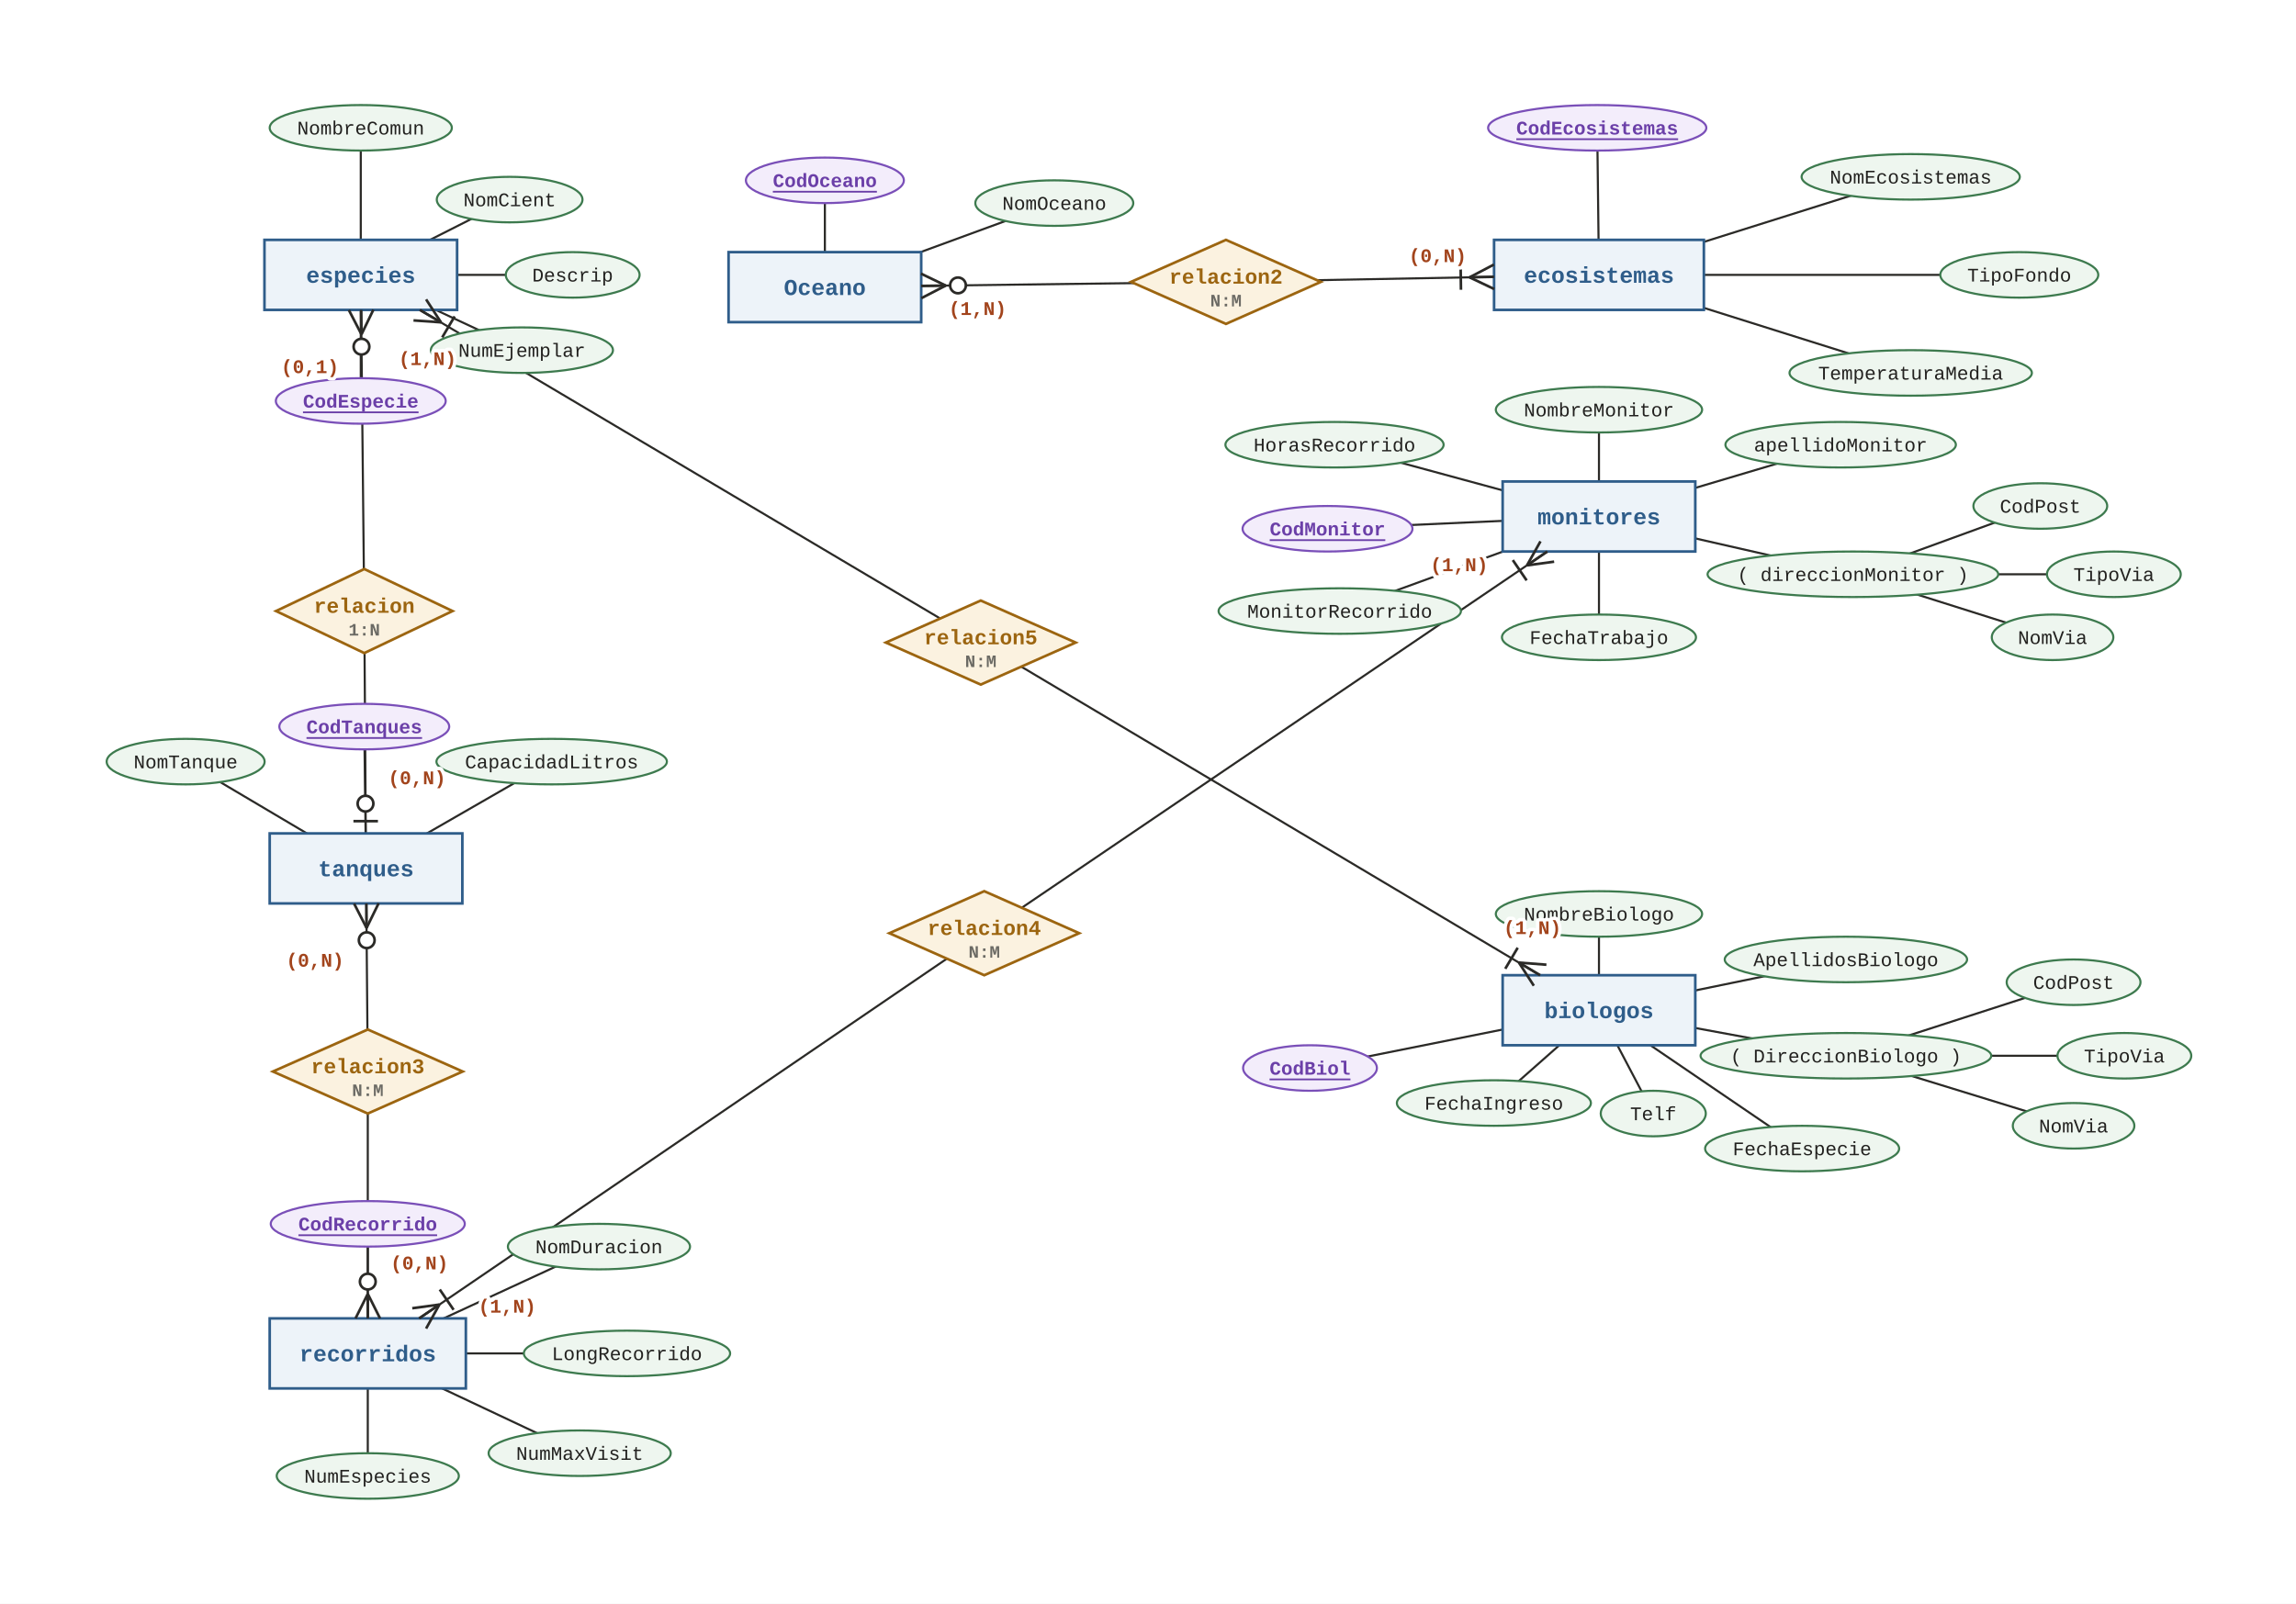
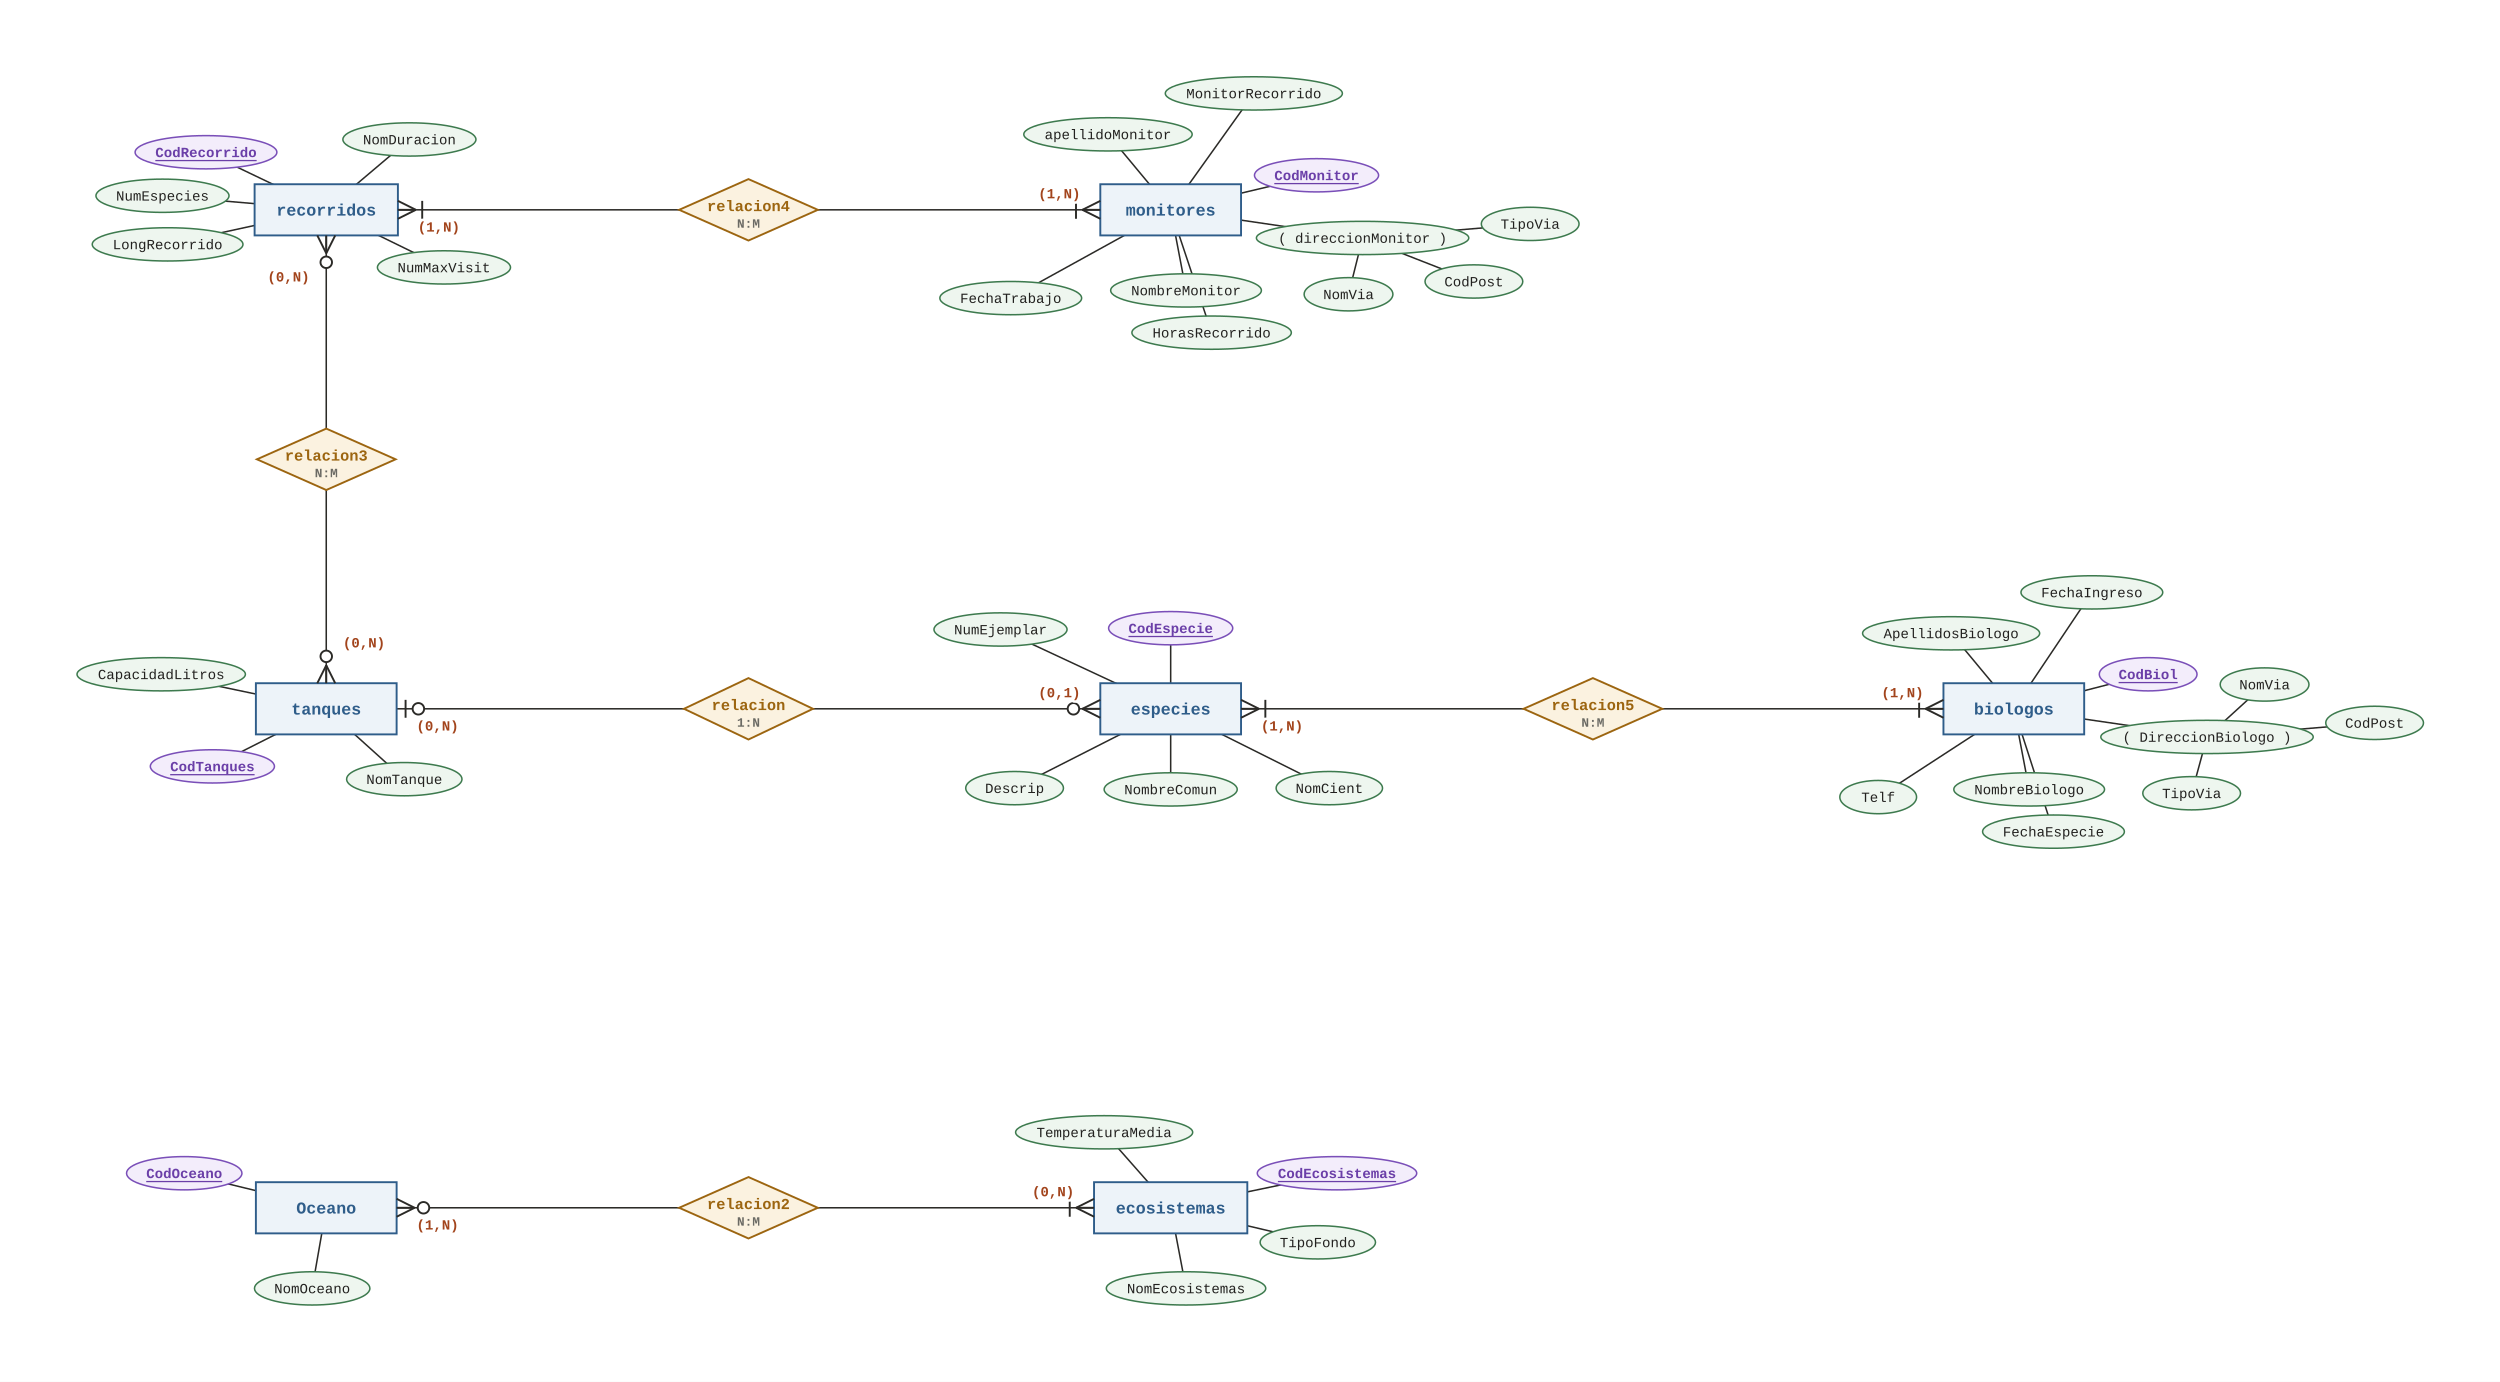
- <svg xmlns="http://www.w3.org/2000/svg" viewBox="2135 1476 1311 916" width="1311" height="916">
+ <svg xmlns="http://www.w3.org/2000/svg" viewBox="2023 1460 1954 1080" width="1954" height="1080">
  <style>.ln{stroke:#2B2A27;stroke-width:1.2}.mk{stroke:#2B2A27;stroke-width:1.5;fill:none}.mo{fill:#FFFFFF;stroke:#2B2A27;stroke-width:1.5}
.ent{fill:#EDF3F9;stroke:#2F5D8A;stroke-width:1.5}.dia{fill:#FBF2E0;stroke:#9C6510;stroke-width:1.5}.att{fill:#EEF6EF;stroke:#3D7A4E;stroke-width:1.2}.att.key{fill:#F3EDFB;stroke:#7A4FB8}.att.dr{stroke-dasharray:4 3}
.ent.in,.dia.in{fill:none}.dup{stroke:#C0362C;stroke-width:2.4}
.tx{fill:#22211F;font:11px Consolas,'JetBrains Mono','Courier New',monospace}.txk{fill:#6B3FA8;font-weight:600}.tb{font:600 13px Consolas,'JetBrains Mono','Courier New',monospace;fill:#2F5D8A}.tr{font:600 12px Consolas,'JetBrains Mono','Courier New',monospace;fill:#9C6510}.tt{font:600 10px Consolas,'JetBrains Mono','Courier New',monospace;fill:#6B6A64}
.ul{stroke:#6B3FA8;stroke-width:1}.ul.p{stroke-dasharray:3 2}.card{font:600 11px Consolas,'JetBrains Mono','Courier New',monospace;fill:#A2441C;paint-order:stroke;stroke:#FFFFFF;stroke-width:4px;stroke-linejoin:round}.cardq{fill:#6B6A64}
.tbox{fill:#FFFFFF;stroke:#A9B2C0;stroke-width:1}.thd{fill:#33557F}.thx{font:600 12.5px Consolas,'JetBrains Mono','Courier New',monospace;fill:#FFFFFF}.cx{font:11.5px Consolas,'JetBrains Mono','Courier New',monospace;fill:#22211F}.cpk{fill:#6B3FA8;font-weight:600}.cfk{fill:#A3304A}.cty{fill:#6B6A64;font-weight:400}.uq{font:600 9px Consolas,'JetBrains Mono','Courier New',monospace;fill:#2A7F8F}
.lk{stroke:#6B6A64;stroke-width:1.4;fill:none}.lk.dash{stroke-dasharray:6 4}.lkm{stroke:#6B6A64;stroke-width:1.5;fill:none}.lko{fill:#FFFFFF;stroke:#6B6A64;stroke-width:1.5}
.ipk{fill:#8E5FD0}.ifk{fill:#B4364E}.icol{fill:#2A7F8F}.inul{fill:none;stroke:#2A7F8F;stroke-width:1.3}
.rbox{fill:#FFFFFF;stroke:#22211F;stroke-width:1.1}.rnm{font:600 12.5px Consolas,'JetBrains Mono','Courier New',monospace;fill:#2F5D8A}.rcol{font:12px Consolas,'JetBrains Mono','Courier New',monospace;fill:#22211F}.rpk{font-weight:700;fill:#6B3FA8}.rfk{fill:#A3304A}.rul{stroke:#6B3FA8;stroke-width:1.1}
.rtag{font:600 9.5px Consolas,'JetBrains Mono','Courier New',monospace;fill:#6B6A64}.rarr{fill:none;stroke:#B4364E;stroke-width:1.1}.rhead{fill:#B4364E}
.ent.hd,.dia.hd{fill:none}.ktag{font:700 9px Consolas,'JetBrains Mono','Courier New',monospace;fill:#6B6A64}.rlab{fill:#FFFFFF;stroke:none;opacity:.92}.dia.assoc{stroke-dasharray:5 3}.ln.lid{stroke-width:2.2}.isal{fill:#9C6510}.skt{fill:#2F5D8A}
.thx.dup{fill:#FFC2BD}.cx.dup,.rnm.dup,.rcol.dup{fill:#C0362C;text-decoration:underline}
.note{stroke-width:1.2}.note-fold{stroke-width:1.2}.nc-y{fill:#FFF4C2;stroke:#D2AE36}.nc-b{fill:#DDEBFA;stroke:#7AA3D6}.nc-g{fill:#DFF2E1;stroke:#7DBB87}.nc-p{fill:#FBE1EC;stroke:#D98AAE}.note-fold{filter:brightness(.93)}.note-tx{font:12px 'Segoe UI',Arial,sans-serif;fill:#2B2A27}</style>
-   <rect x="2135" y="1476" width="1311" height="916" fill="#ffffff" />
-   <line x1="2341" y1="1633" x2="2341" y2="1549" class="ln" />
-   <line x1="2341" y1="1633" x2="2426" y2="1590" class="ln" />
-   <line x1="2341" y1="1633" x2="2462" y2="1633" class="ln" />
-   <line x1="2341" y1="1633" x2="2433" y2="1676" class="ln" />
-   <line x1="3048" y1="1633" x2="3226" y2="1577" class="ln" />
-   <line x1="2341" y1="1633" x2="2341" y2="1705" class="ln" />
-   <line x1="3048" y1="1633" x2="3047" y2="1549" class="ln" />
-   <line x1="3048" y1="1633" x2="3226" y2="1689" class="ln" />
-   <line x1="3048" y1="1633" x2="3288" y2="1633" class="ln" />
-   <line x1="2344" y1="1972" x2="2241" y2="1911" class="ln" />
-   <line x1="2344" y1="1972" x2="2450" y2="1911" class="ln" />
-   <line x1="2345" y1="2249" x2="2345" y2="2175" class="ln" />
-   <line x1="2345" y1="2249" x2="2477" y2="2188" class="ln" />
-   <line x1="2345" y1="2249" x2="2493" y2="2249" class="ln" />
-   <line x1="2345" y1="2249" x2="2466" y2="2306" class="ln" />
-   <line x1="2345" y1="2249" x2="2345" y2="2319" class="ln" />
-   <line x1="3048" y1="1771" x2="3048" y2="1710" class="ln" />
-   <line x1="3048" y1="1771" x2="3186" y2="1730" class="ln" />
-   <line x1="3048" y1="1771" x2="3193" y2="1804" class="ln" />
-   <line x1="3048" y1="1771" x2="3048" y2="1840" class="ln" />
-   <line x1="3193" y1="1804" x2="3342" y2="1804" class="ln" />
-   <line x1="3193" y1="1804" x2="3307" y2="1840" class="ln" />
-   <line x1="3193" y1="1804" x2="3300" y2="1765" class="ln" />
-   <line x1="3048" y1="1771" x2="2900" y2="1825" class="ln" />
-   <line x1="3048" y1="2053" x2="3048" y2="1998" class="ln" />
-   <line x1="3048" y1="2053" x2="3189" y2="2024" class="ln" />
-   <line x1="3048" y1="2053" x2="3189" y2="2079" class="ln" />
-   <line x1="3048" y1="2053" x2="3079" y2="2112" class="ln" />
-   <line x1="3048" y1="2053" x2="2988" y2="2106" class="ln" />
-   <line x1="3048" y1="2053" x2="2883" y2="2086" class="ln" />
-   <line x1="3048" y1="1771" x2="2893" y2="1778" class="ln" />
-   <line x1="3189" y1="2079" x2="3319" y2="2037" class="ln" />
-   <line x1="3189" y1="2079" x2="3348" y2="2079" class="ln" />
-   <line x1="3189" y1="2079" x2="3319" y2="2119" class="ln" />
-   <line x1="2344" y1="1972" x2="2343" y2="1891" class="ln" />
-   <line x1="2343" y1="1825" x2="2341" y2="1633" class="ln" />
-   <line x1="2343" y1="1825" x2="2344" y2="1972" class="ln" />
-   <line x1="2606" y1="1640" x2="2606" y2="1579" class="ln" />
-   <line x1="2606" y1="1640" x2="2737" y2="1592" class="ln" />
-   <line x1="2835" y1="1637" x2="2606" y2="1640" class="ln" />
-   <line x1="2835" y1="1637" x2="3048" y2="1633" class="ln" />
-   <line x1="2345" y1="2088" x2="2345" y2="2249" class="ln" />
-   <line x1="2345" y1="2088" x2="2344" y2="1972" class="ln" />
-   <line x1="2697" y1="2009" x2="3048" y2="1771" class="ln" />
-   <line x1="2697" y1="2009" x2="2345" y2="2249" class="ln" />
-   <line x1="3048" y1="1771" x2="2897" y2="1730" class="ln" />
-   <line x1="2695" y1="1843" x2="2341" y2="1633" class="ln" />
-   <line x1="2695" y1="1843" x2="3048" y2="2053" class="ln" />
-   <line x1="3048" y1="2053" x2="3164" y2="2132" class="ln" />
+   <rect x="2023" y="1460" width="1954" height="1080" fill="#ffffff" />
+   <line x1="2938" y1="2014" x2="2938" y2="2077" class="ln" />
+   <line x1="2938" y1="2014" x2="3062" y2="2076" class="ln" />
+   <line x1="2938" y1="2014" x2="2816" y2="2076" class="ln" />
+   <line x1="2938" y1="2014" x2="2805" y2="1952" class="ln" />
+   <line x1="2938" y1="2404" x2="2950" y2="2467" class="ln" />
+   <line x1="2938" y1="2014" x2="2938" y2="1951" class="ln" />
+   <line x1="2938" y1="2404" x2="3068" y2="2377" class="ln" />
+   <line x1="2938" y1="2404" x2="2886" y2="2345" class="ln" />
+   <line x1="2938" y1="2404" x2="3053" y2="2431" class="ln" />
+   <line x1="2278" y1="2014" x2="2339" y2="2069" class="ln" />
+   <line x1="2278" y1="2014" x2="2149" y2="1987" class="ln" />
+   <line x1="2278" y1="1624" x2="2184" y2="1579" class="ln" />
+   <line x1="2278" y1="1624" x2="2343" y2="1569" class="ln" />
+   <line x1="2278" y1="1624" x2="2154" y2="1651" class="ln" />
+   <line x1="2278" y1="1624" x2="2370" y2="1669" class="ln" />
+   <line x1="2278" y1="1624" x2="2150" y2="1613" class="ln" />
+   <line x1="2938" y1="1624" x2="2950" y2="1687" class="ln" />
+   <line x1="2938" y1="1624" x2="2889" y2="1565" class="ln" />
+   <line x1="2938" y1="1624" x2="3088" y2="1646" class="ln" />
+   <line x1="2938" y1="1624" x2="2813" y2="1693" class="ln" />
+   <line x1="3088" y1="1646" x2="3219" y2="1635" class="ln" />
+   <line x1="3088" y1="1646" x2="3077" y2="1690" class="ln" />
+   <line x1="3088" y1="1646" x2="3175" y2="1680" class="ln" />
+   <line x1="2938" y1="1624" x2="3003" y2="1533" class="ln" />
+   <line x1="3597" y1="2014" x2="3609" y2="2077" class="ln" />
+   <line x1="3597" y1="2014" x2="3548" y2="1955" class="ln" />
+   <line x1="3597" y1="2014" x2="3748" y2="2036" class="ln" />
+   <line x1="3597" y1="2014" x2="3491" y2="2083" class="ln" />
+   <line x1="3597" y1="2014" x2="3658" y2="1923" class="ln" />
+   <line x1="3597" y1="2014" x2="3702" y2="1987" class="ln" />
+   <line x1="2938" y1="1624" x2="3052" y2="1597" class="ln" />
+   <line x1="3748" y1="2036" x2="3879" y2="2025" class="ln" />
+   <line x1="3748" y1="2036" x2="3736" y2="2080" class="ln" />
+   <line x1="3748" y1="2036" x2="3793" y2="1995" class="ln" />
+   <line x1="2278" y1="2014" x2="2189" y2="2059" class="ln" />
+   <line x1="2608" y1="2014" x2="2938" y2="2014" class="ln" />
+   <line x1="2608" y1="2014" x2="2278" y2="2014" class="ln" />
+   <line x1="2278" y1="2404" x2="2167" y2="2377" class="ln" />
+   <line x1="2278" y1="2404" x2="2267" y2="2467" class="ln" />
+   <line x1="2608" y1="2404" x2="2278" y2="2404" class="ln" />
+   <line x1="2608" y1="2404" x2="2938" y2="2404" class="ln" />
+   <line x1="2278" y1="1819" x2="2278" y2="1624" class="ln" />
+   <line x1="2278" y1="1819" x2="2278" y2="2014" class="ln" />
+   <line x1="2608" y1="1624" x2="2938" y2="1624" class="ln" />
+   <line x1="2608" y1="1624" x2="2278" y2="1624" class="ln" />
+   <line x1="2938" y1="1624" x2="2970" y2="1720" class="ln" />
+   <line x1="3268" y1="2014" x2="2938" y2="2014" class="ln" />
+   <line x1="3268" y1="2014" x2="3597" y2="2014" class="ln" />
+   <line x1="3597" y1="2014" x2="3628" y2="2110" class="ln" />
  <g class="node" data-id="nmwmlq3st1nugp1q">
-     <rect x="2286" y="1613" width="110" height="40" class="ent" />
-     <text x="2341" y="1637.5" text-anchor="middle" class="tb">especies</text>
+     <rect x="2883" y="1994" width="110" height="40" class="ent" />
+     <text x="2938" y="2018.5" text-anchor="middle" class="tb">especies</text>
  </g>
  <g class="node" data-id="nmwmlq9kf1nv612j">
-     <ellipse cx="2341" cy="1549" rx="52" ry="13" class="att" />
-     <text x="2341" y="1552.8" text-anchor="middle" class="tx">NombreComun</text>
+     <ellipse cx="2938" cy="2077" rx="52" ry="13" class="att" />
+     <text x="2938" y="2080.8" text-anchor="middle" class="tx">NombreComun</text>
  </g>
  <g class="node" data-id="nmwmlqhdt1nxv91i">
-     <ellipse cx="2426" cy="1590" rx="41.6" ry="13" class="att" />
-     <text x="2426" y="1593.8" text-anchor="middle" class="tx">NomCient</text>
+     <ellipse cx="3062" cy="2076" rx="41.6" ry="13" class="att" />
+     <text x="3062" y="2079.8" text-anchor="middle" class="tx">NomCient</text>
  </g>
  <g class="node" data-id="nmwmlqosf1nzrpx4">
-     <ellipse cx="2462" cy="1633" rx="38.2" ry="13" class="att" />
-     <text x="2462" y="1636.8" text-anchor="middle" class="tx">Descrip</text>
+     <ellipse cx="2816" cy="2076" rx="38.2" ry="13" class="att" />
+     <text x="2816" y="2079.8" text-anchor="middle" class="tx">Descrip</text>
  </g>
  <g class="node" data-id="nmwmls3cg1o16fms">
-     <ellipse cx="2433" cy="1676" rx="52" ry="13" class="att" />
-     <text x="2433" y="1679.8" text-anchor="middle" class="tx">NumEjemplar</text>
+     <ellipse cx="2805" cy="1952" rx="52" ry="13" class="att" />
+     <text x="2805" y="1955.8" text-anchor="middle" class="tx">NumEjemplar</text>
  </g>
  <g class="node" data-id="nmwmlsuwk1o544am">
-     <rect x="2988.1" y="1613" width="119.8" height="40" class="ent" />
-     <text x="3048" y="1637.5" text-anchor="middle" class="tb">ecosistemas</text>
+     <rect x="2878.1" y="2384" width="119.8" height="40" class="ent" />
+     <text x="2938" y="2408.5" text-anchor="middle" class="tb">ecosistemas</text>
  </g>
  <g class="node" data-id="nmwmlt76j1o6eex8">
-     <ellipse cx="3226" cy="1577" rx="62.3" ry="13" class="att" />
-     <text x="3226" y="1580.8" text-anchor="middle" class="tx">NomEcosistemas</text>
+     <ellipse cx="2950" cy="2467" rx="62.3" ry="13" class="att" />
+     <text x="2950" y="2470.8" text-anchor="middle" class="tx">NomEcosistemas</text>
  </g>
  <g class="node" data-id="nmwmlu9zg1o8m304">
-     <ellipse cx="2341" cy="1705" rx="48.5" ry="13" class="att key" />
-     <text x="2341" y="1708.8" text-anchor="middle" class="tx txk">CodEspecie</text>
-     <line x1="2308" y1="1711.5" x2="2374" y2="1711.5" class="ul" />
+     <ellipse cx="2938" cy="1951" rx="48.5" ry="13" class="att key" />
+     <text x="2938" y="1954.8" text-anchor="middle" class="tx txk">CodEspecie</text>
+     <line x1="2905" y1="1957.5" x2="2971" y2="1957.5" class="ul" />
  </g>
  <g class="node" data-id="nmwmluhgc1oa9xli">
-     <ellipse cx="3047" cy="1549" rx="62.3" ry="13" class="att key" />
-     <text x="3047" y="1552.8" text-anchor="middle" class="tx txk">CodEcosistemas</text>
-     <line x1="3000.8" y1="1555.5" x2="3093.2" y2="1555.5" class="ul" />
+     <ellipse cx="3068" cy="2377" rx="62.3" ry="13" class="att key" />
+     <text x="3068" y="2380.8" text-anchor="middle" class="tx txk">CodEcosistemas</text>
+     <line x1="3021.8" y1="2383.5" x2="3114.2" y2="2383.5" class="ul" />
  </g>
  <g class="node" data-id="nmwmlutc41ocqgp9">
-     <ellipse cx="3226" cy="1689" rx="69.2" ry="13" class="att" />
-     <text x="3226" y="1692.8" text-anchor="middle" class="tx">TemperaturaMedia</text>
+     <ellipse cx="2886" cy="2345" rx="69.2" ry="13" class="att" />
+     <text x="2886" y="2348.8" text-anchor="middle" class="tx">TemperaturaMedia</text>
  </g>
  <g class="node" data-id="nmwmlv8u81oe6z0t">
-     <ellipse cx="3288" cy="1633" rx="45.1" ry="13" class="att" />
-     <text x="3288" y="1636.8" text-anchor="middle" class="tx">TipoFondo</text>
+     <ellipse cx="3053" cy="2431" rx="45.1" ry="13" class="att" />
+     <text x="3053" y="2434.8" text-anchor="middle" class="tx">TipoFondo</text>
  </g>
  <g class="node" data-id="nmwmlyn111oi5120">
-     <rect x="2289" y="1952" width="110" height="40" class="ent" />
-     <text x="2344" y="1976.5" text-anchor="middle" class="tb">tanques</text>
+     <rect x="2223" y="1994" width="110" height="40" class="ent" />
+     <text x="2278" y="2018.5" text-anchor="middle" class="tb">tanques</text>
  </g>
  <g class="node" data-id="nmwmlz73o1ojqecn">
-     <ellipse cx="2241" cy="1911" rx="45.1" ry="13" class="att" />
-     <text x="2241" y="1914.8" text-anchor="middle" class="tx">NomTanque</text>
+     <ellipse cx="2339" cy="2069" rx="45.1" ry="13" class="att" />
+     <text x="2339" y="2072.8" text-anchor="middle" class="tx">NomTanque</text>
  </g>
  <g class="node" data-id="nmwmlzhpm1olqsv8">
-     <ellipse cx="2450" cy="1911" rx="65.8" ry="13" class="att" />
-     <text x="2450" y="1914.8" text-anchor="middle" class="tx">CapacidadLitros</text>
+     <ellipse cx="2149" cy="1987" rx="65.8" ry="13" class="att" />
+     <text x="2149" y="1990.8" text-anchor="middle" class="tx">CapacidadLitros</text>
  </g>
  <g class="node" data-id="nmwmm04rg1on2ew7">
-     <rect x="2289" y="2229" width="112" height="40" class="ent" />
-     <text x="2345" y="2253.5" text-anchor="middle" class="tb">recorridos</text>
+     <rect x="2222" y="1604" width="112" height="40" class="ent" />
+     <text x="2278" y="1628.5" text-anchor="middle" class="tb">recorridos</text>
  </g>
  <g class="node" data-id="nmwmm0hhz1oo2zof">
-     <ellipse cx="2345" cy="2175" rx="55.4" ry="13" class="att key" />
-     <text x="2345" y="2178.8" text-anchor="middle" class="tx txk">CodRecorrido</text>
-     <line x1="2305.4" y1="2181.5" x2="2384.6" y2="2181.5" class="ul" />
+     <ellipse cx="2184" cy="1579" rx="55.4" ry="13" class="att key" />
+     <text x="2184" y="1582.8" text-anchor="middle" class="tx txk">CodRecorrido</text>
+     <line x1="2144.4" y1="1585.5" x2="2223.6" y2="1585.5" class="ul" />
  </g>
  <g class="node" data-id="nmwmm0rak1oq5dvb">
-     <ellipse cx="2477" cy="2188" rx="52" ry="13" class="att" />
-     <text x="2477" y="2191.8" text-anchor="middle" class="tx">NomDuracion</text>
+     <ellipse cx="2343" cy="1569" rx="52" ry="13" class="att" />
+     <text x="2343" y="1572.8" text-anchor="middle" class="tx">NomDuracion</text>
  </g>
  <g class="node" data-id="nmwmm1q3u1os6477">
-     <ellipse cx="2493" cy="2249" rx="58.9" ry="13" class="att" />
-     <text x="2493" y="2252.8" text-anchor="middle" class="tx">LongRecorrido</text>
+     <ellipse cx="2154" cy="1651" rx="58.9" ry="13" class="att" />
+     <text x="2154" y="1654.8" text-anchor="middle" class="tx">LongRecorrido</text>
  </g>
  <g class="node" data-id="nmwmm2jk21ou8le7">
-     <ellipse cx="2466" cy="2306" rx="52" ry="13" class="att" />
-     <text x="2466" y="2309.8" text-anchor="middle" class="tx">NumMaxVisit</text>
+     <ellipse cx="2370" cy="1669" rx="52" ry="13" class="att" />
+     <text x="2370" y="1672.8" text-anchor="middle" class="tx">NumMaxVisit</text>
  </g>
  <g class="node" data-id="nmwmm30rn1owrddh">
-     <ellipse cx="2345" cy="2319" rx="52" ry="13" class="att" />
-     <text x="2345" y="2322.8" text-anchor="middle" class="tx">NumEspecies</text>
+     <ellipse cx="2150" cy="1613" rx="52" ry="13" class="att" />
+     <text x="2150" y="1616.8" text-anchor="middle" class="tx">NumEspecies</text>
  </g>
  <g class="node" data-id="nmwmm43j01oyr75p">
-     <rect x="2993" y="1751" width="110" height="40" class="ent" />
-     <text x="3048" y="1775.5" text-anchor="middle" class="tb">monitores</text>
+     <rect x="2883" y="1604" width="110" height="40" class="ent" />
+     <text x="2938" y="1628.5" text-anchor="middle" class="tb">monitores</text>
  </g>
  <g class="node" data-id="nmwmm4cck1ozzlka">
-     <ellipse cx="3048" cy="1710" rx="58.9" ry="13" class="att" />
-     <text x="3048" y="1713.8" text-anchor="middle" class="tx">NombreMonitor</text>
+     <ellipse cx="2950" cy="1687" rx="58.9" ry="13" class="att" />
+     <text x="2950" y="1690.8" text-anchor="middle" class="tx">NombreMonitor</text>
  </g>
  <g class="node" data-id="nmwmm4saa1p1wcw0">
-     <ellipse cx="3186" cy="1730" rx="65.8" ry="13" class="att" />
-     <text x="3186" y="1733.8" text-anchor="middle" class="tx">apellidoMonitor</text>
+     <ellipse cx="2889" cy="1565" rx="65.8" ry="13" class="att" />
+     <text x="2889" y="1568.8" text-anchor="middle" class="tx">apellidoMonitor</text>
  </g>
  <g class="node" data-id="nmwmm4ufe1p3042t">
-     <ellipse cx="3193" cy="1804" rx="83" ry="13" class="att" />
-     <text x="3193" y="1807.8" text-anchor="middle" class="tx">( direccionMonitor )</text>
+     <ellipse cx="3088" cy="1646" rx="83" ry="13" class="att" />
+     <text x="3088" y="1649.8" text-anchor="middle" class="tx">( direccionMonitor )</text>
  </g>
  <g class="node" data-id="nmwmm55un1p5k8r1">
-     <ellipse cx="3048" cy="1840" rx="55.4" ry="13" class="att" />
-     <text x="3048" y="1843.8" text-anchor="middle" class="tx">FechaTrabajo</text>
+     <ellipse cx="2813" cy="1693" rx="55.4" ry="13" class="att" />
+     <text x="2813" y="1696.8" text-anchor="middle" class="tx">FechaTrabajo</text>
  </g>
  <g class="node" data-id="nmwmm5zat1p78uws">
-     <ellipse cx="3342" cy="1804" rx="38.2" ry="13" class="att" />
-     <text x="3342" y="1807.8" text-anchor="middle" class="tx">TipoVia</text>
+     <ellipse cx="3219" cy="1635" rx="38.2" ry="13" class="att" />
+     <text x="3219" y="1638.8" text-anchor="middle" class="tx">TipoVia</text>
  </g>
  <g class="node" data-id="nmwmm63gt1p9plnq">
-     <ellipse cx="3307" cy="1840" rx="34.7" ry="13" class="att" />
-     <text x="3307" y="1843.8" text-anchor="middle" class="tx">NomVia</text>
+     <ellipse cx="3077" cy="1690" rx="34.7" ry="13" class="att" />
+     <text x="3077" y="1693.8" text-anchor="middle" class="tx">NomVia</text>
  </g>
  <g class="node" data-id="nmwmm668f1pbqrzq">
-     <ellipse cx="3300" cy="1765" rx="38.2" ry="13" class="att" />
-     <text x="3300" y="1768.8" text-anchor="middle" class="tx">CodPost</text>
+     <ellipse cx="3175" cy="1680" rx="38.2" ry="13" class="att" />
+     <text x="3175" y="1683.8" text-anchor="middle" class="tx">CodPost</text>
  </g>
  <g class="node" data-id="nmwmm7n781pf4ok1">
-     <ellipse cx="2900" cy="1825" rx="69.2" ry="13" class="att" />
-     <text x="2900" y="1828.8" text-anchor="middle" class="tx">MonitorRecorrido</text>
+     <ellipse cx="3003" cy="1533" rx="69.2" ry="13" class="att" />
+     <text x="3003" y="1536.8" text-anchor="middle" class="tx">MonitorRecorrido</text>
  </g>
  <g class="node" data-id="nmwmm81181pholdc">
-     <rect x="2993" y="2033" width="110" height="40" class="ent" />
-     <text x="3048" y="2057.5" text-anchor="middle" class="tb">biologos</text>
+     <rect x="3542" y="1994" width="110" height="40" class="ent" />
+     <text x="3597" y="2018.5" text-anchor="middle" class="tb">biologos</text>
  </g>
  <g class="node" data-id="nmwmm88qc1pio2yb">
-     <ellipse cx="3048" cy="1998" rx="58.9" ry="13" class="att" />
-     <text x="3048" y="2001.8" text-anchor="middle" class="tx">NombreBiologo</text>
+     <ellipse cx="3609" cy="2077" rx="58.9" ry="13" class="att" />
+     <text x="3609" y="2080.8" text-anchor="middle" class="tx">NombreBiologo</text>
  </g>
  <g class="node" data-id="nmwmm8v6o1pkcwz3">
-     <ellipse cx="3189" cy="2024" rx="69.2" ry="13" class="att" />
-     <text x="3189" y="2027.8" text-anchor="middle" class="tx">ApellidosBiologo</text>
+     <ellipse cx="3548" cy="1955" rx="69.2" ry="13" class="att" />
+     <text x="3548" y="1958.8" text-anchor="middle" class="tx">ApellidosBiologo</text>
  </g>
  <g class="node" data-id="nmwmmatmr1pmsmsg">
-     <ellipse cx="3189" cy="2079" rx="83" ry="13" class="att" />
-     <text x="3189" y="2082.8" text-anchor="middle" class="tx">( DireccionBiologo )</text>
+     <ellipse cx="3748" cy="2036" rx="83" ry="13" class="att" />
+     <text x="3748" y="2039.8" text-anchor="middle" class="tx">( DireccionBiologo )</text>
  </g>
  <g class="node" data-id="nmwmmcl0l1porlhl">
-     <ellipse cx="3079" cy="2112" rx="30" ry="13" class="att" />
-     <text x="3079" y="2115.8" text-anchor="middle" class="tx">Telf</text>
+     <ellipse cx="3491" cy="2083" rx="30" ry="13" class="att" />
+     <text x="3491" y="2086.8" text-anchor="middle" class="tx">Telf</text>
  </g>
  <g class="node" data-id="nmwmmcs231pqok2a">
-     <ellipse cx="2988" cy="2106" rx="55.4" ry="13" class="att" />
-     <text x="2988" y="2109.8" text-anchor="middle" class="tx">FechaIngreso</text>
+     <ellipse cx="3658" cy="1923" rx="55.4" ry="13" class="att" />
+     <text x="3658" y="1926.8" text-anchor="middle" class="tx">FechaIngreso</text>
  </g>
  <g class="node" data-id="nmwmmd6381pssyfu">
-     <ellipse cx="2883" cy="2086" rx="38.2" ry="13" class="att key" />
-     <text x="2883" y="2089.8" text-anchor="middle" class="tx txk">CodBiol</text>
-     <line x1="2859.9" y1="2092.5" x2="2906.1" y2="2092.5" class="ul" />
+     <ellipse cx="3702" cy="1987" rx="38.2" ry="13" class="att key" />
+     <text x="3702" y="1990.8" text-anchor="middle" class="tx txk">CodBiol</text>
+     <line x1="3678.9" y1="1993.5" x2="3725.1" y2="1993.5" class="ul" />
  </g>
  <g class="node" data-id="nmwmmdeic1puypxf">
-     <ellipse cx="2893" cy="1778" rx="48.5" ry="13" class="att key" />
-     <text x="2893" y="1781.8" text-anchor="middle" class="tx txk">CodMonitor</text>
-     <line x1="2860" y1="1784.5" x2="2926" y2="1784.5" class="ul" />
+     <ellipse cx="3052" cy="1597" rx="48.5" ry="13" class="att key" />
+     <text x="3052" y="1600.8" text-anchor="middle" class="tx txk">CodMonitor</text>
+     <line x1="3019" y1="1603.5" x2="3085" y2="1603.5" class="ul" />
  </g>
  <g class="node" data-id="nmwmme4u41pwlxij">
-     <ellipse cx="3319" cy="2037" rx="38.2" ry="13" class="att" />
-     <text x="3319" y="2040.8" text-anchor="middle" class="tx">CodPost</text>
+     <ellipse cx="3879" cy="2025" rx="38.2" ry="13" class="att" />
+     <text x="3879" y="2028.8" text-anchor="middle" class="tx">CodPost</text>
  </g>
  <g class="node" data-id="nmwmmf36c1pyyq8l">
-     <ellipse cx="3348" cy="2079" rx="38.2" ry="13" class="att" />
-     <text x="3348" y="2082.8" text-anchor="middle" class="tx">TipoVia</text>
+     <ellipse cx="3736" cy="2080" rx="38.2" ry="13" class="att" />
+     <text x="3736" y="2083.8" text-anchor="middle" class="tx">TipoVia</text>
  </g>
  <g class="node" data-id="nmwmmfeh71q05hvk">
-     <ellipse cx="3319" cy="2119" rx="34.7" ry="13" class="att" />
-     <text x="3319" y="2122.8" text-anchor="middle" class="tx">NomVia</text>
+     <ellipse cx="3793" cy="1995" rx="34.7" ry="13" class="att" />
+     <text x="3793" y="1998.8" text-anchor="middle" class="tx">NomVia</text>
  </g>
  <g class="node" data-id="nmwmmgbbo1q2vvmu">
-     <ellipse cx="2343" cy="1891" rx="48.5" ry="13" class="att key" />
-     <text x="2343" y="1894.8" text-anchor="middle" class="tx txk">CodTanques</text>
-     <line x1="2310" y1="1897.5" x2="2376" y2="1897.5" class="ul" />
+     <ellipse cx="2189" cy="2059" rx="48.5" ry="13" class="att key" />
+     <text x="2189" y="2062.8" text-anchor="middle" class="tx txk">CodTanques</text>
+     <line x1="2156" y1="2065.5" x2="2222" y2="2065.5" class="ul" />
  </g>
  <g class="node" data-id="nmwmminrg1q44jqm">
-     <polygon points="2343,1801 2393.4,1825 2343,1849 2292.6,1825" class="dia" />
-     <text x="2343" y="1826" text-anchor="middle" class="tr">relacion</text>
-     <text x="2343" y="1839" text-anchor="middle" class="tt">1:N</text>
+     <polygon points="2608,1990 2658.4,2014 2608,2038 2557.6,2014" class="dia" />
+     <text x="2608" y="2015" text-anchor="middle" class="tr">relacion</text>
+     <text x="2608" y="2028" text-anchor="middle" class="tt">1:N</text>
  </g>
  <g class="node" data-id="nmwmmlkwk1q7lmry">
-     <rect x="2551" y="1620" width="110" height="40" class="ent" />
-     <text x="2606" y="1644.5" text-anchor="middle" class="tb">Oceano</text>
+     <rect x="2223" y="2384" width="110" height="40" class="ent" />
+     <text x="2278" y="2408.5" text-anchor="middle" class="tb">Oceano</text>
  </g>
  <g class="node" data-id="nmwmmm03o1q8o4i6">
-     <ellipse cx="2606" cy="1579" rx="45.1" ry="13" class="att key" />
-     <text x="2606" y="1582.8" text-anchor="middle" class="tx txk">CodOceano</text>
-     <line x1="2576.3" y1="1585.5" x2="2635.7" y2="1585.5" class="ul" />
+     <ellipse cx="2167" cy="2377" rx="45.1" ry="13" class="att key" />
+     <text x="2167" y="2380.8" text-anchor="middle" class="tx txk">CodOceano</text>
+     <line x1="2137.3" y1="2383.5" x2="2196.7" y2="2383.5" class="ul" />
  </g>
  <g class="node" data-id="nmwmmm4691qa7ywm">
-     <ellipse cx="2737" cy="1592" rx="45.1" ry="13" class="att" />
-     <text x="2737" y="1595.8" text-anchor="middle" class="tx">NomOceano</text>
+     <ellipse cx="2267" cy="2467" rx="45.1" ry="13" class="att" />
+     <text x="2267" y="2470.8" text-anchor="middle" class="tx">NomOceano</text>
  </g>
  <g class="node" data-id="nmwmmmo701qcfmvz">
-     <polygon points="2835,1613 2889.2,1637 2835,1661 2780.8,1637" class="dia" />
-     <text x="2835" y="1638" text-anchor="middle" class="tr">relacion2</text>
-     <text x="2835" y="1651" text-anchor="middle" class="tt">N:M</text>
+     <polygon points="2608,2380 2662.2,2404 2608,2428 2553.8,2404" class="dia" />
+     <text x="2608" y="2405" text-anchor="middle" class="tr">relacion2</text>
+     <text x="2608" y="2418" text-anchor="middle" class="tt">N:M</text>
  </g>
  <g class="node" data-id="nmwmmoo6b1qfdfnk">
-     <polygon points="2345,2064 2399.2,2088 2345,2112 2290.8,2088" class="dia" />
-     <text x="2345" y="2089" text-anchor="middle" class="tr">relacion3</text>
-     <text x="2345" y="2102" text-anchor="middle" class="tt">N:M</text>
+     <polygon points="2278,1795 2332.2,1819 2278,1843 2223.8,1819" class="dia" />
+     <text x="2278" y="1820" text-anchor="middle" class="tr">relacion3</text>
+     <text x="2278" y="1833" text-anchor="middle" class="tt">N:M</text>
  </g>
  <g class="node" data-id="nmwmmqplg1qj8svq">
-     <polygon points="2697,1985 2751.2,2009 2697,2033 2642.8,2009" class="dia" />
-     <text x="2697" y="2010" text-anchor="middle" class="tr">relacion4</text>
-     <text x="2697" y="2023" text-anchor="middle" class="tt">N:M</text>
+     <polygon points="2608,1600 2662.2,1624 2608,1648 2553.8,1624" class="dia" />
+     <text x="2608" y="1625" text-anchor="middle" class="tr">relacion4</text>
+     <text x="2608" y="1638" text-anchor="middle" class="tt">N:M</text>
  </g>
  <g class="node" data-id="nmwmmup371qqpa2k">
-     <ellipse cx="2897" cy="1730" rx="62.3" ry="13" class="att" />
-     <text x="2897" y="1733.8" text-anchor="middle" class="tx">HorasRecorrido</text>
+     <ellipse cx="2970" cy="1720" rx="62.3" ry="13" class="att" />
+     <text x="2970" y="1723.8" text-anchor="middle" class="tx">HorasRecorrido</text>
  </g>
  <g class="node" data-id="nmwmmvlzg1qscxcj">
-     <polygon points="2695,1819 2749.2,1843 2695,1867 2640.8,1843" class="dia" />
-     <text x="2695" y="1844" text-anchor="middle" class="tr">relacion5</text>
-     <text x="2695" y="1857" text-anchor="middle" class="tt">N:M</text>
+     <polygon points="3268,1990 3322.2,2014 3268,2038 3213.8,2014" class="dia" />
+     <text x="3268" y="2015" text-anchor="middle" class="tr">relacion5</text>
+     <text x="3268" y="2028" text-anchor="middle" class="tt">N:M</text>
  </g>
  <g class="node" data-id="nmwmmwbv81qvvnjq">
-     <ellipse cx="3164" cy="2132" rx="55.4" ry="13" class="att" />
-     <text x="3164" y="2135.8" text-anchor="middle" class="tx">FechaEspecie</text>
-   </g>
-   <line x1="2341.4" y1="1667" x2="2334.2" y2="1653.1" class="mk" />
-   <line x1="2341.4" y1="1667" x2="2341.2" y2="1653" class="mk" />
-   <line x1="2341.4" y1="1667" x2="2348.2" y2="1652.9" class="mk" />
-   <circle cx="2341.4" cy="1674" r="4.5" class="mo" />
-   <line x1="2350.8" y1="1945" x2="2336.8" y2="1945" class="mk" />
-   <circle cx="2343.7" cy="1935" r="4.5" class="mo" />
-   <line x1="2675" y1="1639.1" x2="2661.1" y2="1646.3" class="mk" />
-   <line x1="2675" y1="1639.1" x2="2661" y2="1639.3" class="mk" />
-   <line x1="2675" y1="1639.1" x2="2660.9" y2="1632.3" class="mk" />
-   <circle cx="2682" cy="1639" r="4.5" class="mo" />
-   <line x1="2974.1" y1="1634.4" x2="2988" y2="1627.1" class="mk" />
-   <line x1="2974.1" y1="1634.4" x2="2988.1" y2="1634.1" class="mk" />
-   <line x1="2974.1" y1="1634.4" x2="2988.2" y2="1641.1" class="mk" />
-   <line x1="2969" y1="1627.5" x2="2969.2" y2="1641.5" class="mk" />
-   <line x1="2345" y1="2215" x2="2352" y2="2229" class="mk" />
-   <line x1="2345" y1="2215" x2="2345" y2="2229" class="mk" />
-   <line x1="2345" y1="2215" x2="2338" y2="2229" class="mk" />
-   <circle cx="2345" cy="2208" r="4.5" class="mo" />
-   <line x1="2344.3" y1="2006" x2="2337.2" y2="1992.1" class="mk" />
-   <line x1="2344.3" y1="2006" x2="2344.2" y2="1992" class="mk" />
-   <line x1="2344.3" y1="2006" x2="2351.2" y2="1991.9" class="mk" />
-   <circle cx="2344.4" cy="2013" r="4.5" class="mo" />
-   <line x1="3006.9" y1="1798.9" x2="3014.6" y2="1785.2" class="mk" />
-   <line x1="3006.9" y1="1798.9" x2="3018.5" y2="1791" class="mk" />
-   <line x1="3006.9" y1="1798.9" x2="3022.4" y2="1796.8" class="mk" />
-   <line x1="2998.8" y1="1795.9" x2="3006.7" y2="1807.5" class="mk" />
-   <line x1="2385.9" y1="2221.1" x2="2378.3" y2="2234.8" class="mk" />
-   <line x1="2385.9" y1="2221.1" x2="2374.3" y2="2229" class="mk" />
-   <line x1="2385.9" y1="2221.1" x2="2370.4" y2="2223.2" class="mk" />
-   <line x1="2394" y1="2224.1" x2="2386.1" y2="2212.5" class="mk" />
-   <line x1="2386.8" y1="1660.1" x2="2371.1" y2="1659" class="mk" />
-   <line x1="2386.8" y1="1660.1" x2="2374.7" y2="1653" class="mk" />
-   <line x1="2386.8" y1="1660.1" x2="2378.3" y2="1647" class="mk" />
-   <line x1="2387.5" y1="1668.7" x2="2394.6" y2="1656.7" class="mk" />
-   <line x1="3002.3" y1="2025.8" x2="3018" y2="2027" class="mk" />
-   <line x1="3002.3" y1="2025.8" x2="3014.4" y2="2033" class="mk" />
-   <line x1="3002.3" y1="2025.8" x2="3010.8" y2="2039" class="mk" />
-   <line x1="3001.6" y1="2017.3" x2="2994.5" y2="2029.3" class="mk" />
-   <text x="2328.5" y="1689.1" text-anchor="end" class="card">(0,1)</text>
-   <text x="2356.6" y="1923.9" text-anchor="start" class="card">(0,N)</text>
-   <text x="2693.2" y="1655.9" text-anchor="middle" class="card">(1,N)</text>
-   <text x="2955.9" y="1625.7" text-anchor="middle" class="card">(0,N)</text>
-   <text x="2358" y="2201" text-anchor="start" class="card">(0,N)</text>
-   <text x="2331.4" y="2028.1" text-anchor="end" class="card">(0,N)</text>
-   <text x="2984.7" y="1802.2" text-anchor="end" class="card">(1,N)</text>
-   <text x="2408.1" y="2225.7" text-anchor="start" class="card">(1,N)</text>
-   <text x="2395.6" y="1684.5" text-anchor="end" class="card">(1,N)</text>
-   <text x="2993.5" y="2009.5" text-anchor="start" class="card">(1,N)</text>
+     <ellipse cx="3628" cy="2110" rx="55.4" ry="13" class="att" />
+     <text x="3628" y="2113.8" text-anchor="middle" class="tx">FechaEspecie</text>
+   </g>
+   <line x1="2869" y1="2014" x2="2883" y2="2007" class="mk" />
+   <line x1="2869" y1="2014" x2="2883" y2="2014" class="mk" />
+   <line x1="2869" y1="2014" x2="2883" y2="2021" class="mk" />
+   <circle cx="2862" cy="2014" r="4.5" class="mo" />
+   <line x1="2340" y1="2021" x2="2340" y2="2007" class="mk" />
+   <circle cx="2350" cy="2014" r="4.5" class="mo" />
+   <line x1="2347" y1="2404" x2="2333" y2="2411" class="mk" />
+   <line x1="2347" y1="2404" x2="2333" y2="2404" class="mk" />
+   <line x1="2347" y1="2404" x2="2333" y2="2397" class="mk" />
+   <circle cx="2354" cy="2404" r="4.5" class="mo" />
+   <line x1="2864.1" y1="2404" x2="2878.1" y2="2397" class="mk" />
+   <line x1="2864.1" y1="2404" x2="2878.1" y2="2404" class="mk" />
+   <line x1="2864.1" y1="2404" x2="2878.1" y2="2411" class="mk" />
+   <line x1="2859.1" y1="2397" x2="2859.1" y2="2411" class="mk" />
+   <line x1="2278" y1="1658" x2="2271" y2="1644" class="mk" />
+   <line x1="2278" y1="1658" x2="2278" y2="1644" class="mk" />
+   <line x1="2278" y1="1658" x2="2285" y2="1644" class="mk" />
+   <circle cx="2278" cy="1665" r="4.5" class="mo" />
+   <line x1="2278" y1="1980" x2="2285" y2="1994" class="mk" />
+   <line x1="2278" y1="1980" x2="2278" y2="1994" class="mk" />
+   <line x1="2278" y1="1980" x2="2271" y2="1994" class="mk" />
+   <circle cx="2278" cy="1973" r="4.5" class="mo" />
+   <line x1="2869" y1="1624" x2="2883" y2="1617" class="mk" />
+   <line x1="2869" y1="1624" x2="2883" y2="1624" class="mk" />
+   <line x1="2869" y1="1624" x2="2883" y2="1631" class="mk" />
+   <line x1="2864" y1="1617" x2="2864" y2="1631" class="mk" />
+   <line x1="2348" y1="1624" x2="2334" y2="1631" class="mk" />
+   <line x1="2348" y1="1624" x2="2334" y2="1624" class="mk" />
+   <line x1="2348" y1="1624" x2="2334" y2="1617" class="mk" />
+   <line x1="2353" y1="1631" x2="2353" y2="1617" class="mk" />
+   <line x1="3007" y1="2014" x2="2993" y2="2021" class="mk" />
+   <line x1="3007" y1="2014" x2="2993" y2="2014" class="mk" />
+   <line x1="3007" y1="2014" x2="2993" y2="2007" class="mk" />
+   <line x1="3012" y1="2021" x2="3012" y2="2007" class="mk" />
+   <line x1="3528" y1="2014" x2="3542" y2="2007" class="mk" />
+   <line x1="3528" y1="2014" x2="3542" y2="2014" class="mk" />
+   <line x1="3528" y1="2014" x2="3542" y2="2021" class="mk" />
+   <line x1="3523" y1="2007" x2="3523" y2="2021" class="mk" />
+   <text x="2851" y="2005" text-anchor="middle" class="card">(0,1)</text>
+   <text x="2365" y="2031" text-anchor="middle" class="card">(0,N)</text>
+   <text x="2365" y="2421" text-anchor="middle" class="card">(1,N)</text>
+   <text x="2846.1" y="2395" text-anchor="middle" class="card">(0,N)</text>
+   <text x="2265" y="1680" text-anchor="end" class="card">(0,N)</text>
+   <text x="2291" y="1966" text-anchor="start" class="card">(0,N)</text>
+   <text x="2851" y="1615" text-anchor="middle" class="card">(1,N)</text>
+   <text x="2366" y="1641" text-anchor="middle" class="card">(1,N)</text>
+   <text x="3025" y="2031" text-anchor="middle" class="card">(1,N)</text>
+   <text x="3510" y="2005" text-anchor="middle" class="card">(1,N)</text>
</svg>
